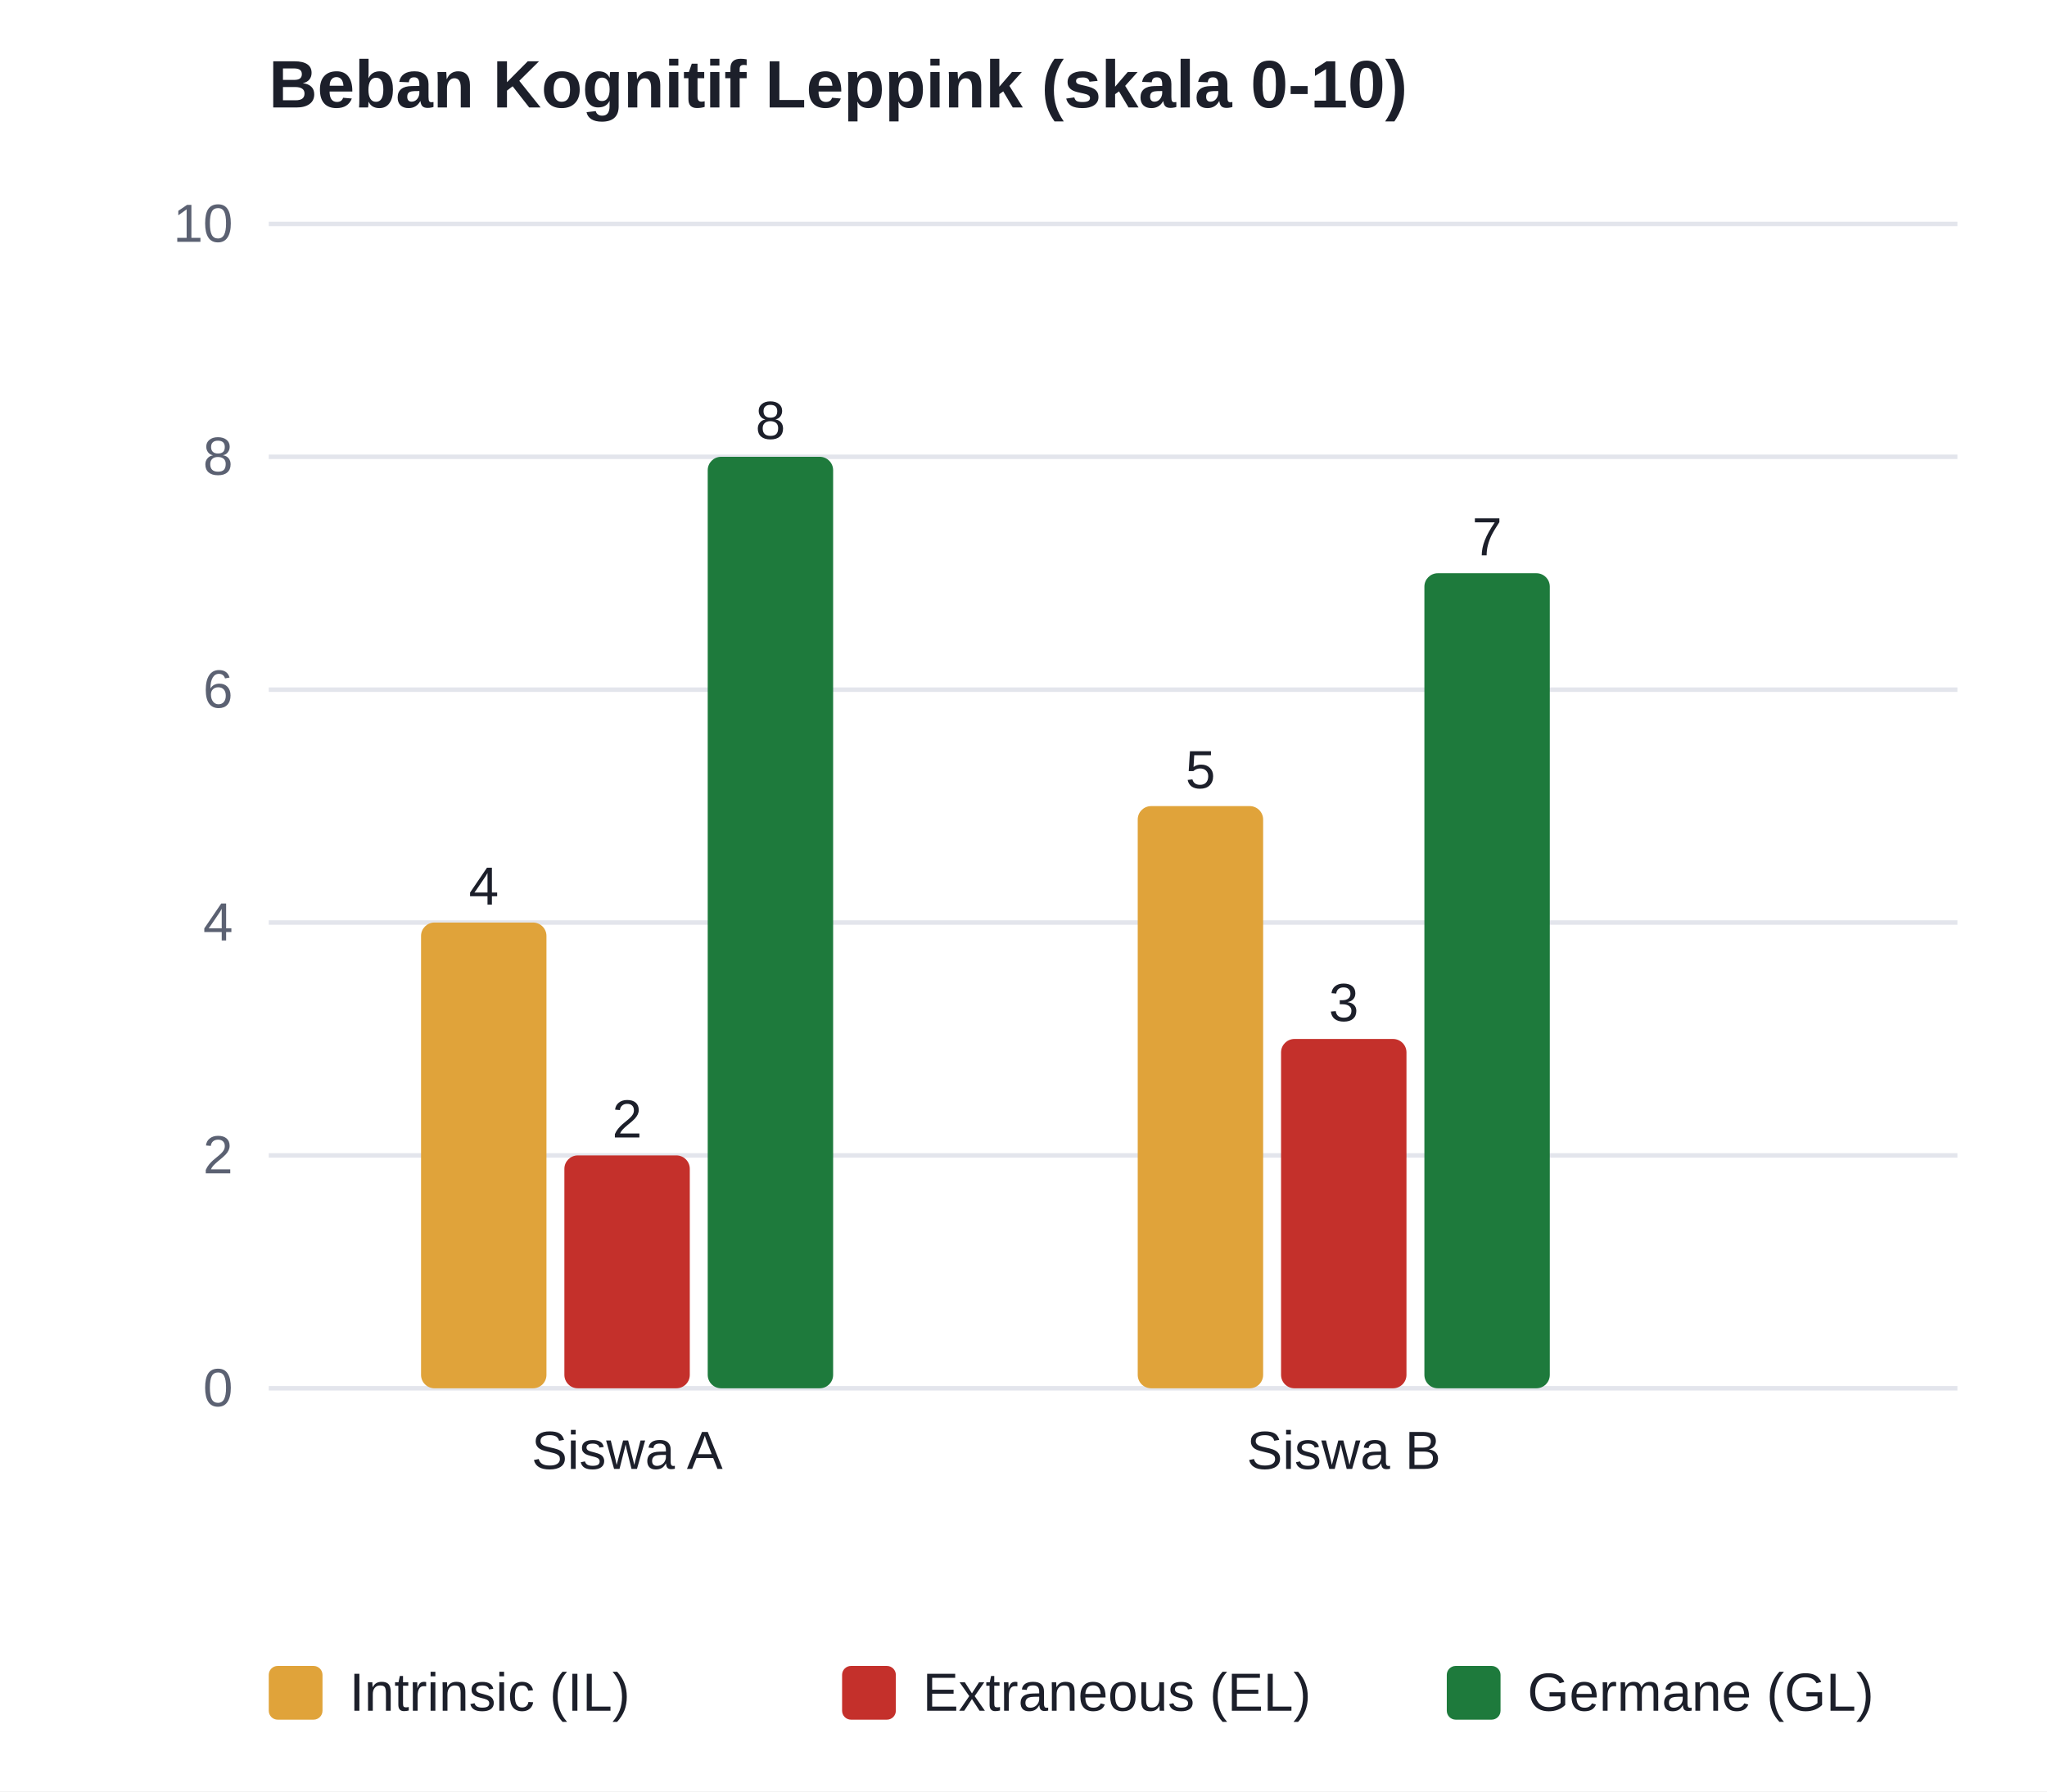
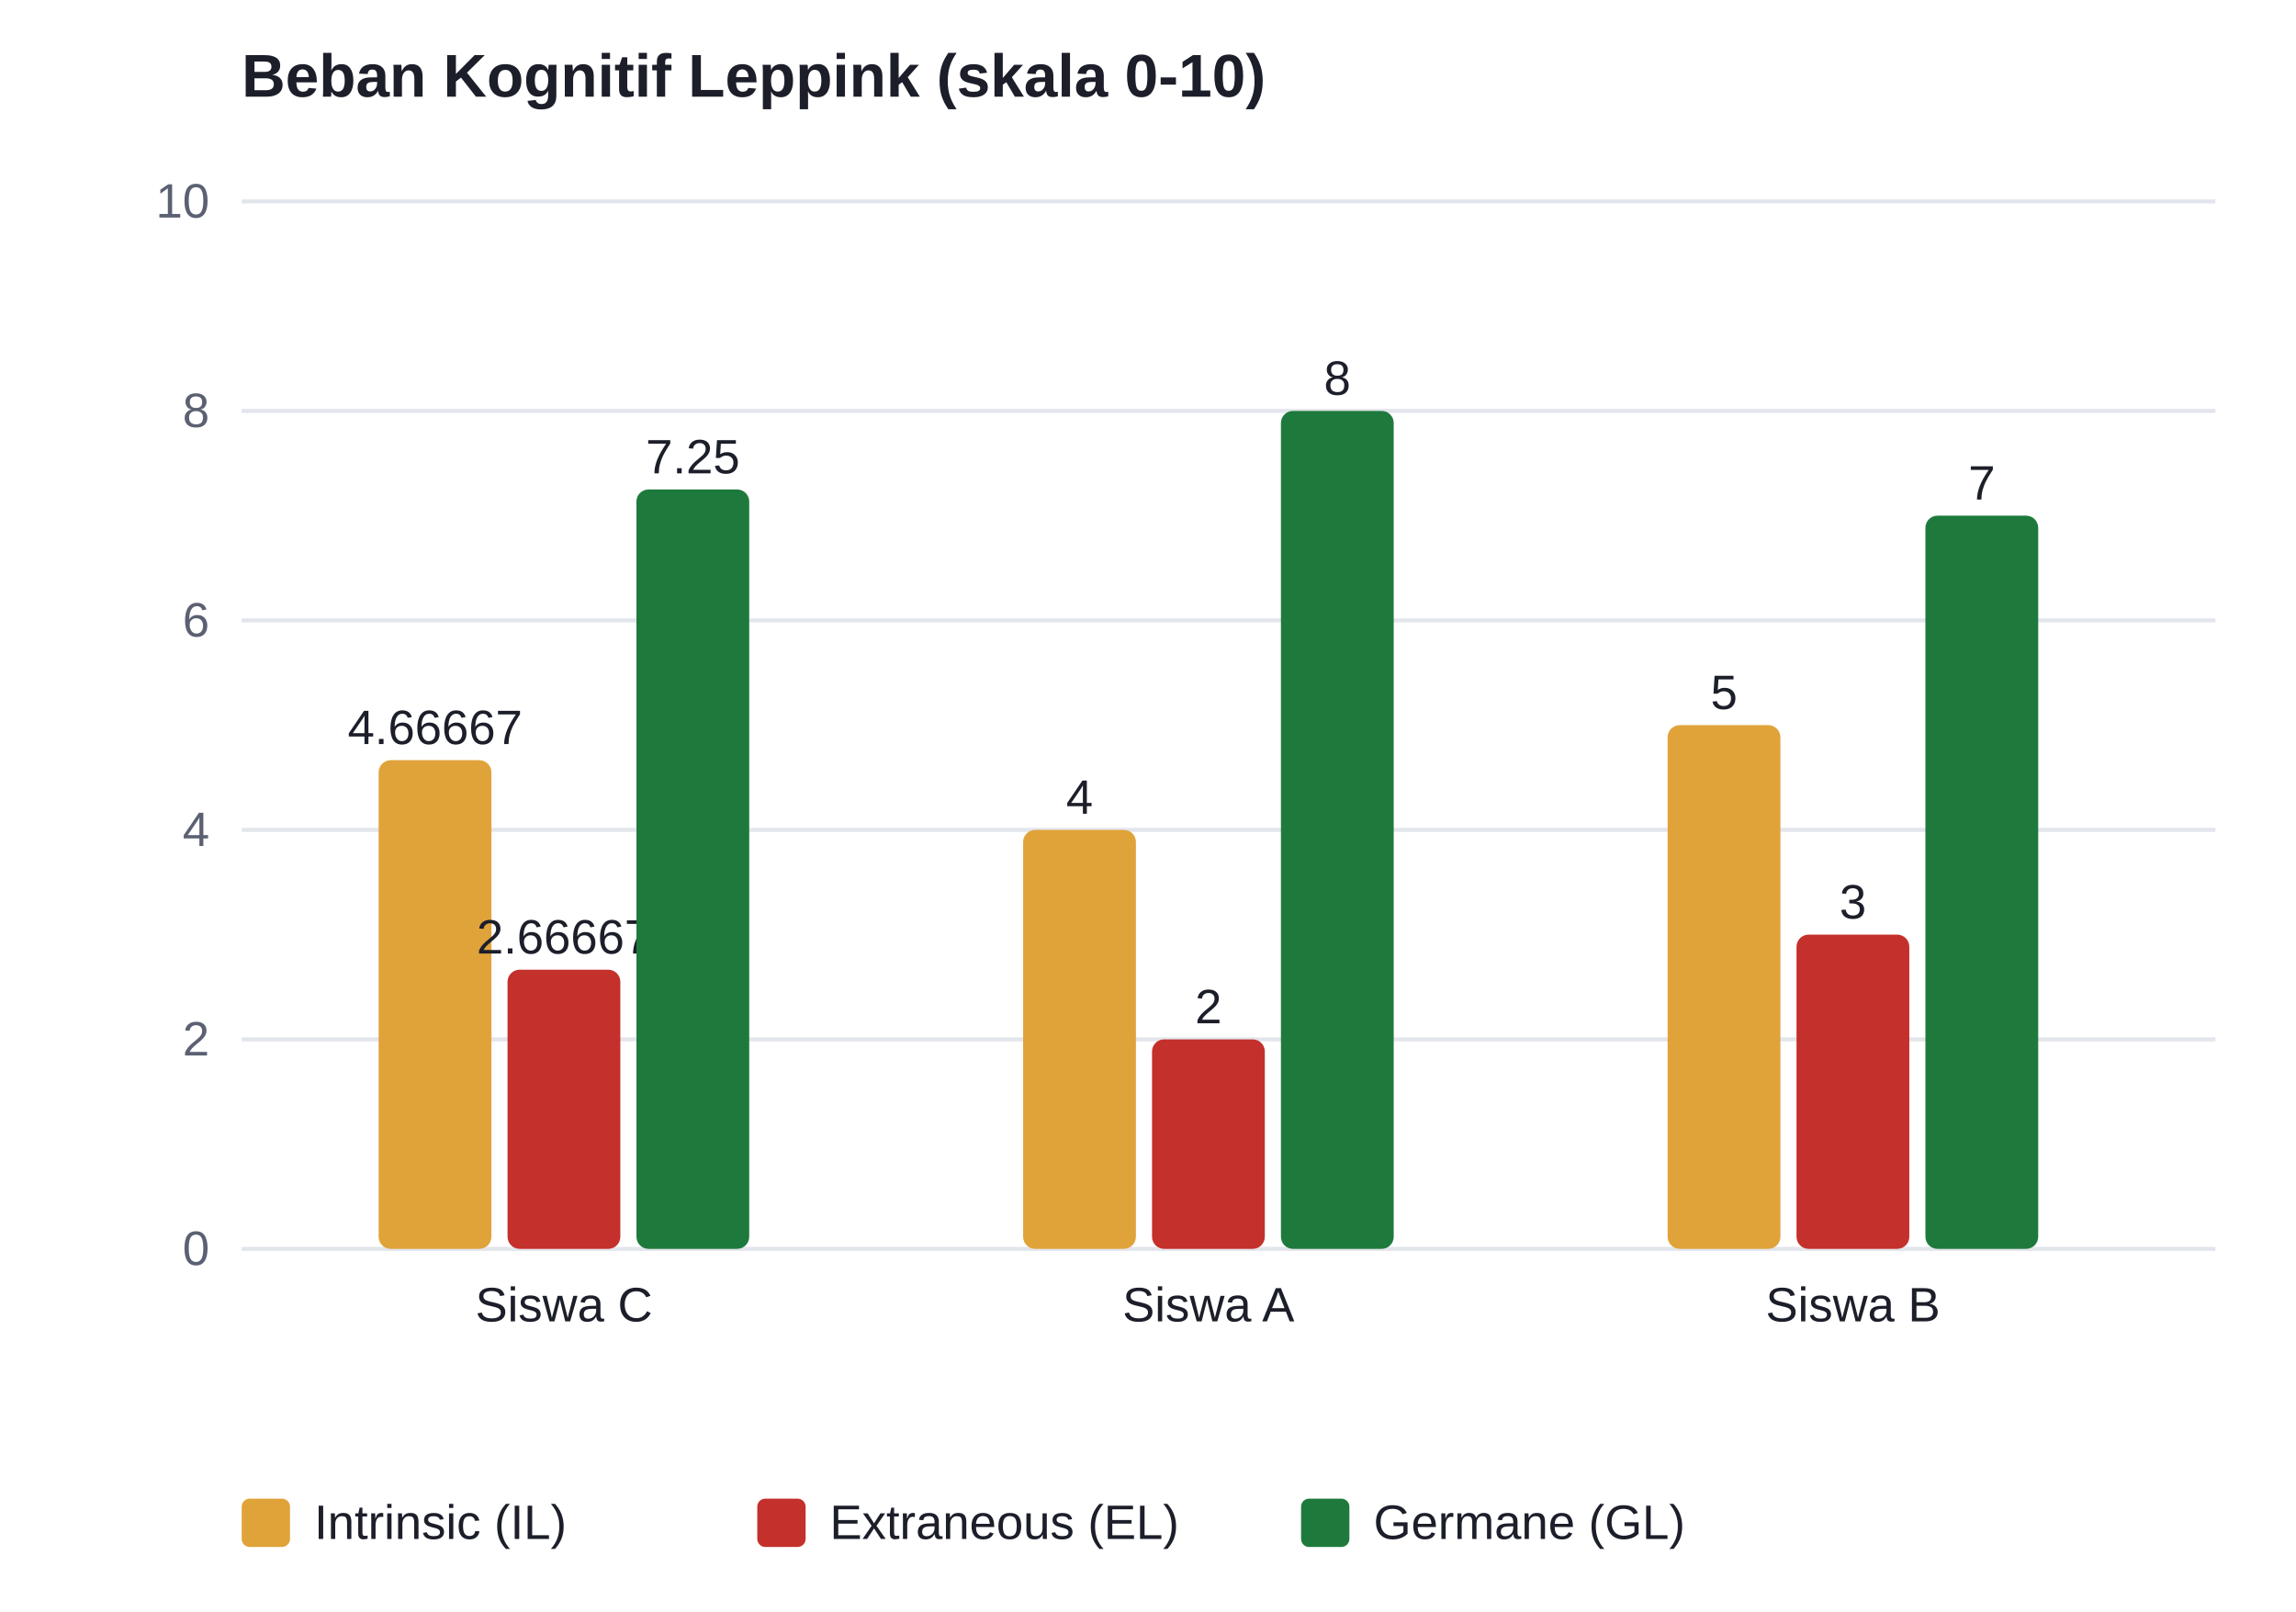
- <svg xmlns="http://www.w3.org/2000/svg" width="457" height="400" font-family="Segoe UI, Arial, sans-serif" font-size="12">
+ <svg xmlns="http://www.w3.org/2000/svg" width="570" height="400" font-family="Segoe UI, Arial, sans-serif" font-size="12">
  <rect width="100%" height="100%" fill="#ffffff" />
  <text x="60" y="24" font-size="15" font-weight="bold" fill="#1c1f2a">Beban Kognitif Leppink (skala 0-10)</text>
-   <line x1="60" y1="310.0" x2="437" y2="310.0" stroke="#e3e5ec" />
+   <line x1="60" y1="310.0" x2="550" y2="310.0" stroke="#e3e5ec" />
  <text x="52" y="314.0" text-anchor="end" fill="#5b6172">0</text>
-   <line x1="60" y1="258.0" x2="437" y2="258.0" stroke="#e3e5ec" />
+   <line x1="60" y1="258.0" x2="550" y2="258.0" stroke="#e3e5ec" />
  <text x="52" y="262.0" text-anchor="end" fill="#5b6172">2</text>
-   <line x1="60" y1="206.0" x2="437" y2="206.0" stroke="#e3e5ec" />
+   <line x1="60" y1="206.0" x2="550" y2="206.0" stroke="#e3e5ec" />
  <text x="52" y="210.0" text-anchor="end" fill="#5b6172">4</text>
-   <line x1="60" y1="154.0" x2="437" y2="154.0" stroke="#e3e5ec" />
+   <line x1="60" y1="154.0" x2="550" y2="154.0" stroke="#e3e5ec" />
  <text x="52" y="158.0" text-anchor="end" fill="#5b6172">6</text>
-   <line x1="60" y1="102.0" x2="437" y2="102.0" stroke="#e3e5ec" />
+   <line x1="60" y1="102.0" x2="550" y2="102.0" stroke="#e3e5ec" />
  <text x="52" y="106.0" text-anchor="end" fill="#5b6172">8</text>
-   <line x1="60" y1="50.0" x2="437" y2="50.0" stroke="#e3e5ec" />
+   <line x1="60" y1="50.0" x2="550" y2="50.0" stroke="#e3e5ec" />
  <text x="52" y="54.0" text-anchor="end" fill="#5b6172">10</text>
-   <rect x="94.0" y="206.0" width="28" height="104.0" rx="3" fill="#e0a33a" />
-   <text x="108.0" y="202.0" text-anchor="middle" fill="#1c1f2a">4</text>
-   <rect x="126.0" y="258.0" width="28" height="52.0" rx="3" fill="#c4302b" />
-   <text x="140.0" y="254.0" text-anchor="middle" fill="#1c1f2a">2</text>
-   <rect x="158.0" y="102.0" width="28" height="208.0" rx="3" fill="#1e7a3c" />
-   <text x="172.0" y="98.0" text-anchor="middle" fill="#1c1f2a">8</text>
-   <text x="140.0" y="328" text-anchor="middle" fill="#1c1f2a">Siswa A</text>
-   <rect x="254.0" y="180.0" width="28" height="130.0" rx="3" fill="#e0a33a" />
-   <text x="268.0" y="176.0" text-anchor="middle" fill="#1c1f2a">5</text>
-   <rect x="286.0" y="232.0" width="28" height="78.0" rx="3" fill="#c4302b" />
-   <text x="300.0" y="228.0" text-anchor="middle" fill="#1c1f2a">3</text>
-   <rect x="318.0" y="128.0" width="28" height="182.0" rx="3" fill="#1e7a3c" />
-   <text x="332.0" y="124.0" text-anchor="middle" fill="#1c1f2a">7</text>
-   <text x="300.0" y="328" text-anchor="middle" fill="#1c1f2a">Siswa B</text>
+   <rect x="94.0" y="188.7" width="28" height="121.3" rx="3" fill="#e0a33a" />
+   <text x="108.0" y="184.7" text-anchor="middle" fill="#1c1f2a">4.66667</text>
+   <rect x="126.0" y="240.7" width="28" height="69.3" rx="3" fill="#c4302b" />
+   <text x="140.0" y="236.7" text-anchor="middle" fill="#1c1f2a">2.66667</text>
+   <rect x="158.0" y="121.5" width="28" height="188.5" rx="3" fill="#1e7a3c" />
+   <text x="172.0" y="117.5" text-anchor="middle" fill="#1c1f2a">7.25</text>
+   <text x="140.0" y="328" text-anchor="middle" fill="#1c1f2a">Siswa C</text>
+   <rect x="254.0" y="206.0" width="28" height="104.0" rx="3" fill="#e0a33a" />
+   <text x="268.0" y="202.0" text-anchor="middle" fill="#1c1f2a">4</text>
+   <rect x="286.0" y="258.0" width="28" height="52.0" rx="3" fill="#c4302b" />
+   <text x="300.0" y="254.0" text-anchor="middle" fill="#1c1f2a">2</text>
+   <rect x="318.0" y="102.0" width="28" height="208.0" rx="3" fill="#1e7a3c" />
+   <text x="332.0" y="98.0" text-anchor="middle" fill="#1c1f2a">8</text>
+   <text x="300.0" y="328" text-anchor="middle" fill="#1c1f2a">Siswa A</text>
+   <rect x="414.0" y="180.0" width="28" height="130.0" rx="3" fill="#e0a33a" />
+   <text x="428.0" y="176.0" text-anchor="middle" fill="#1c1f2a">5</text>
+   <rect x="446.0" y="232.0" width="28" height="78.0" rx="3" fill="#c4302b" />
+   <text x="460.0" y="228.0" text-anchor="middle" fill="#1c1f2a">3</text>
+   <rect x="478.0" y="128.0" width="28" height="182.0" rx="3" fill="#1e7a3c" />
+   <text x="492.0" y="124.0" text-anchor="middle" fill="#1c1f2a">7</text>
+   <text x="460.0" y="328" text-anchor="middle" fill="#1c1f2a">Siswa B</text>
  <rect x="60" y="372" width="12" height="12" rx="2" fill="#e0a33a" />
  <text x="78" y="382" fill="#1c1f2a">Intrinsic (IL)</text>
  <rect x="188" y="372" width="12" height="12" rx="2" fill="#c4302b" />
  <text x="206" y="382" fill="#1c1f2a">Extraneous (EL)</text>
  <rect x="323" y="372" width="12" height="12" rx="2" fill="#1e7a3c" />
  <text x="341" y="382" fill="#1c1f2a">Germane (GL)</text>
</svg>
